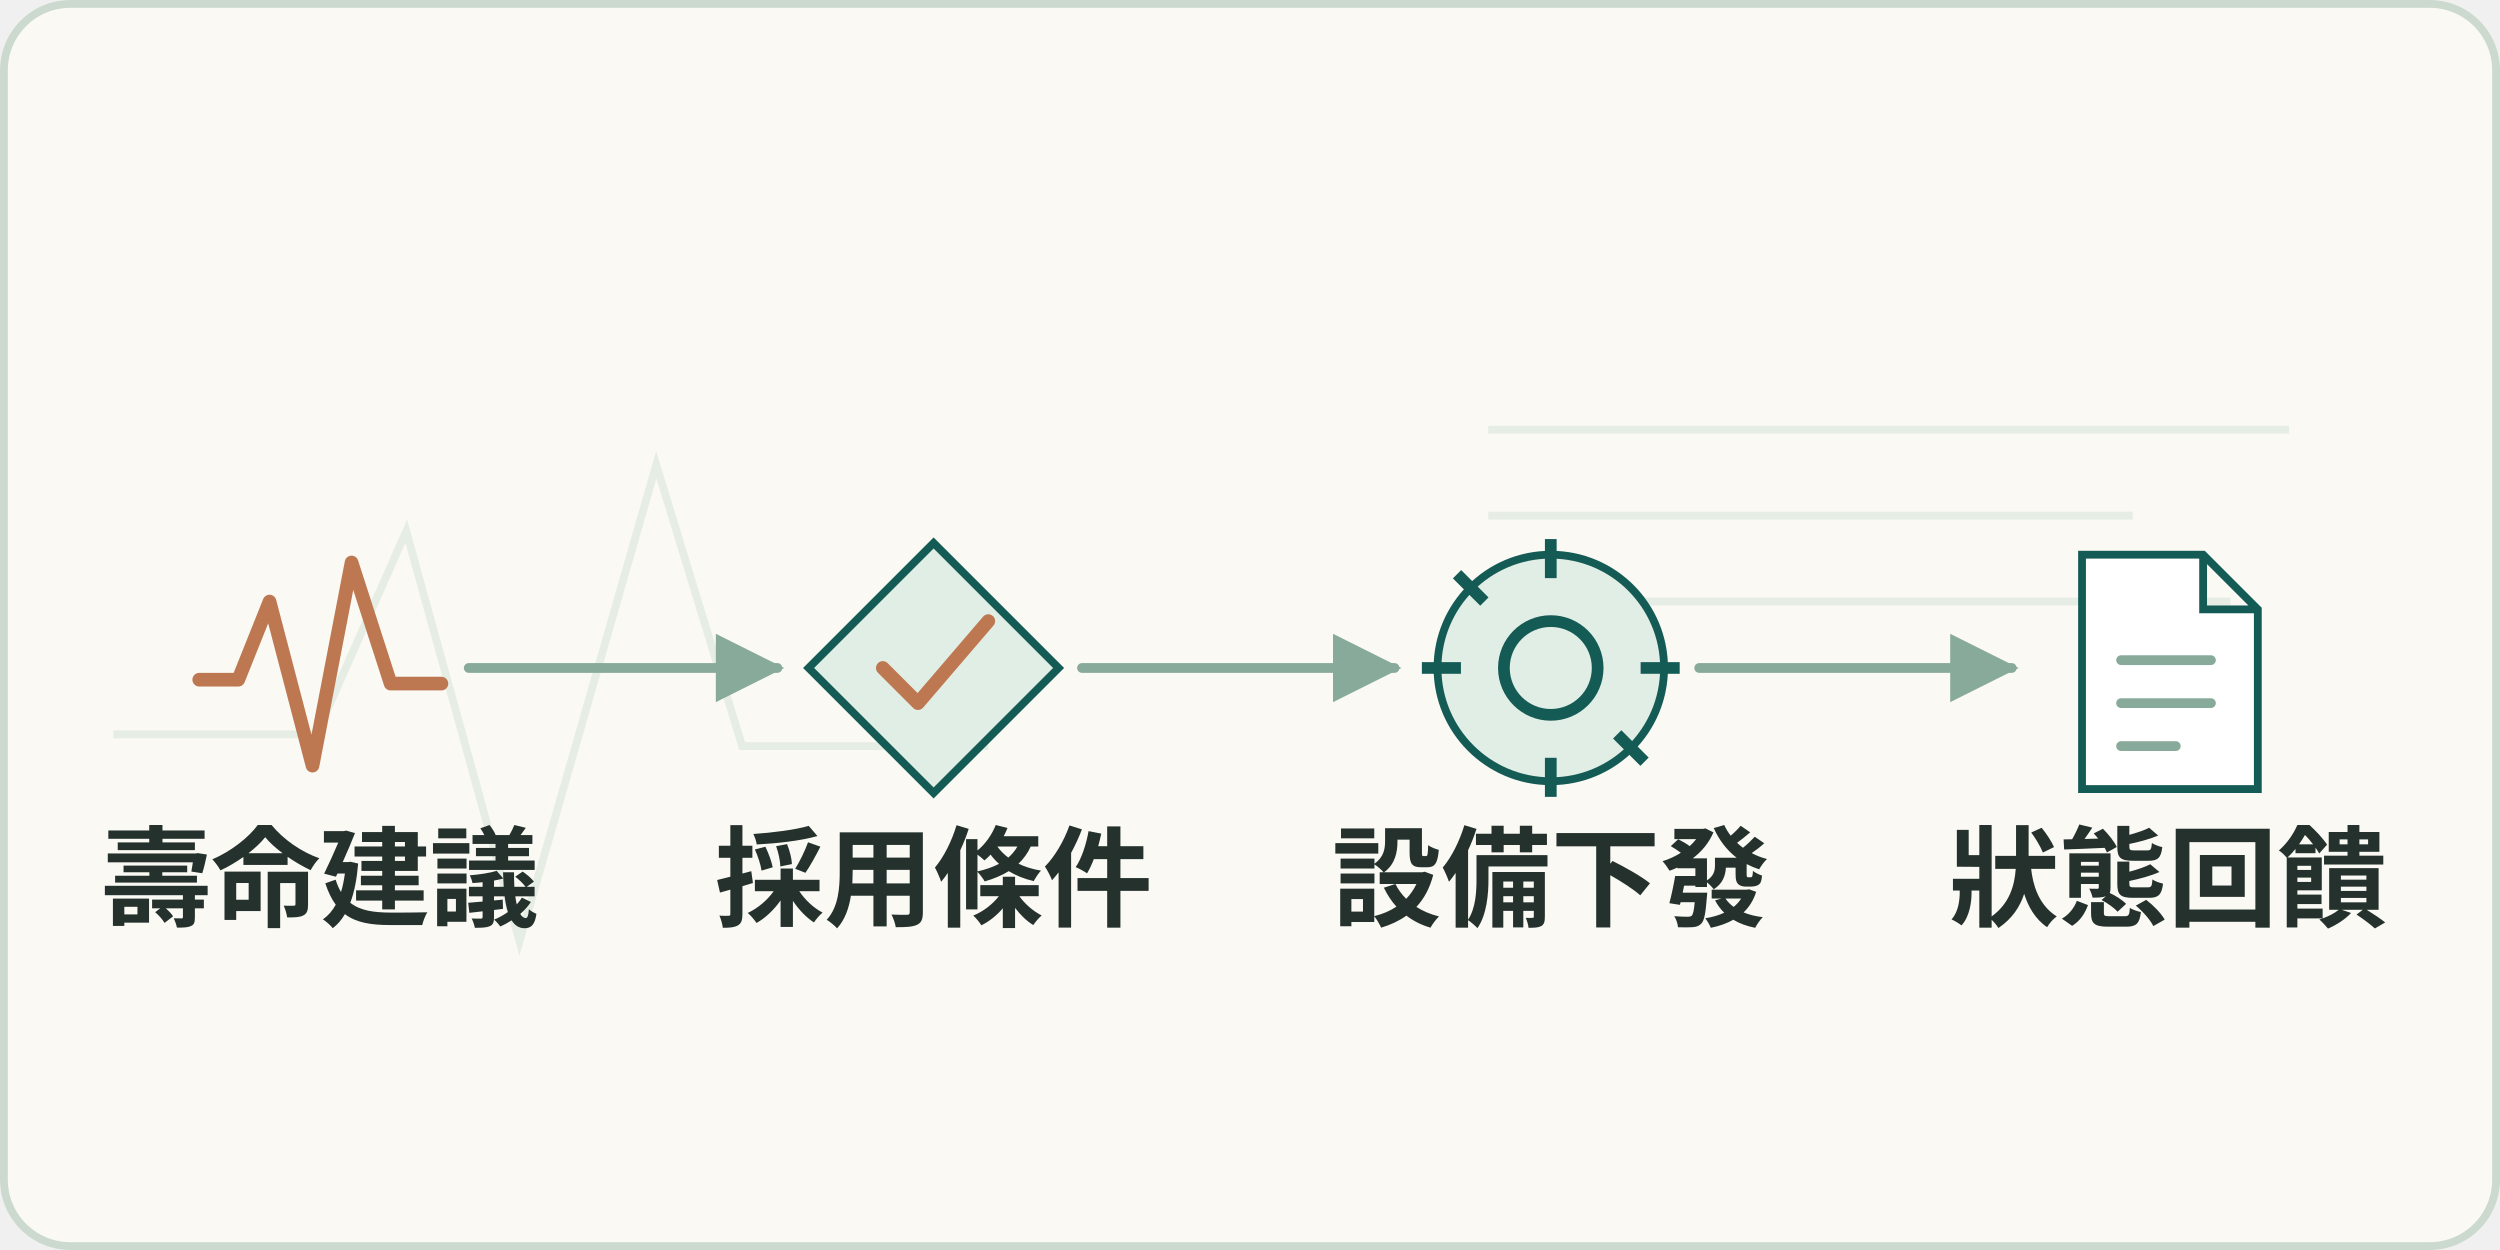
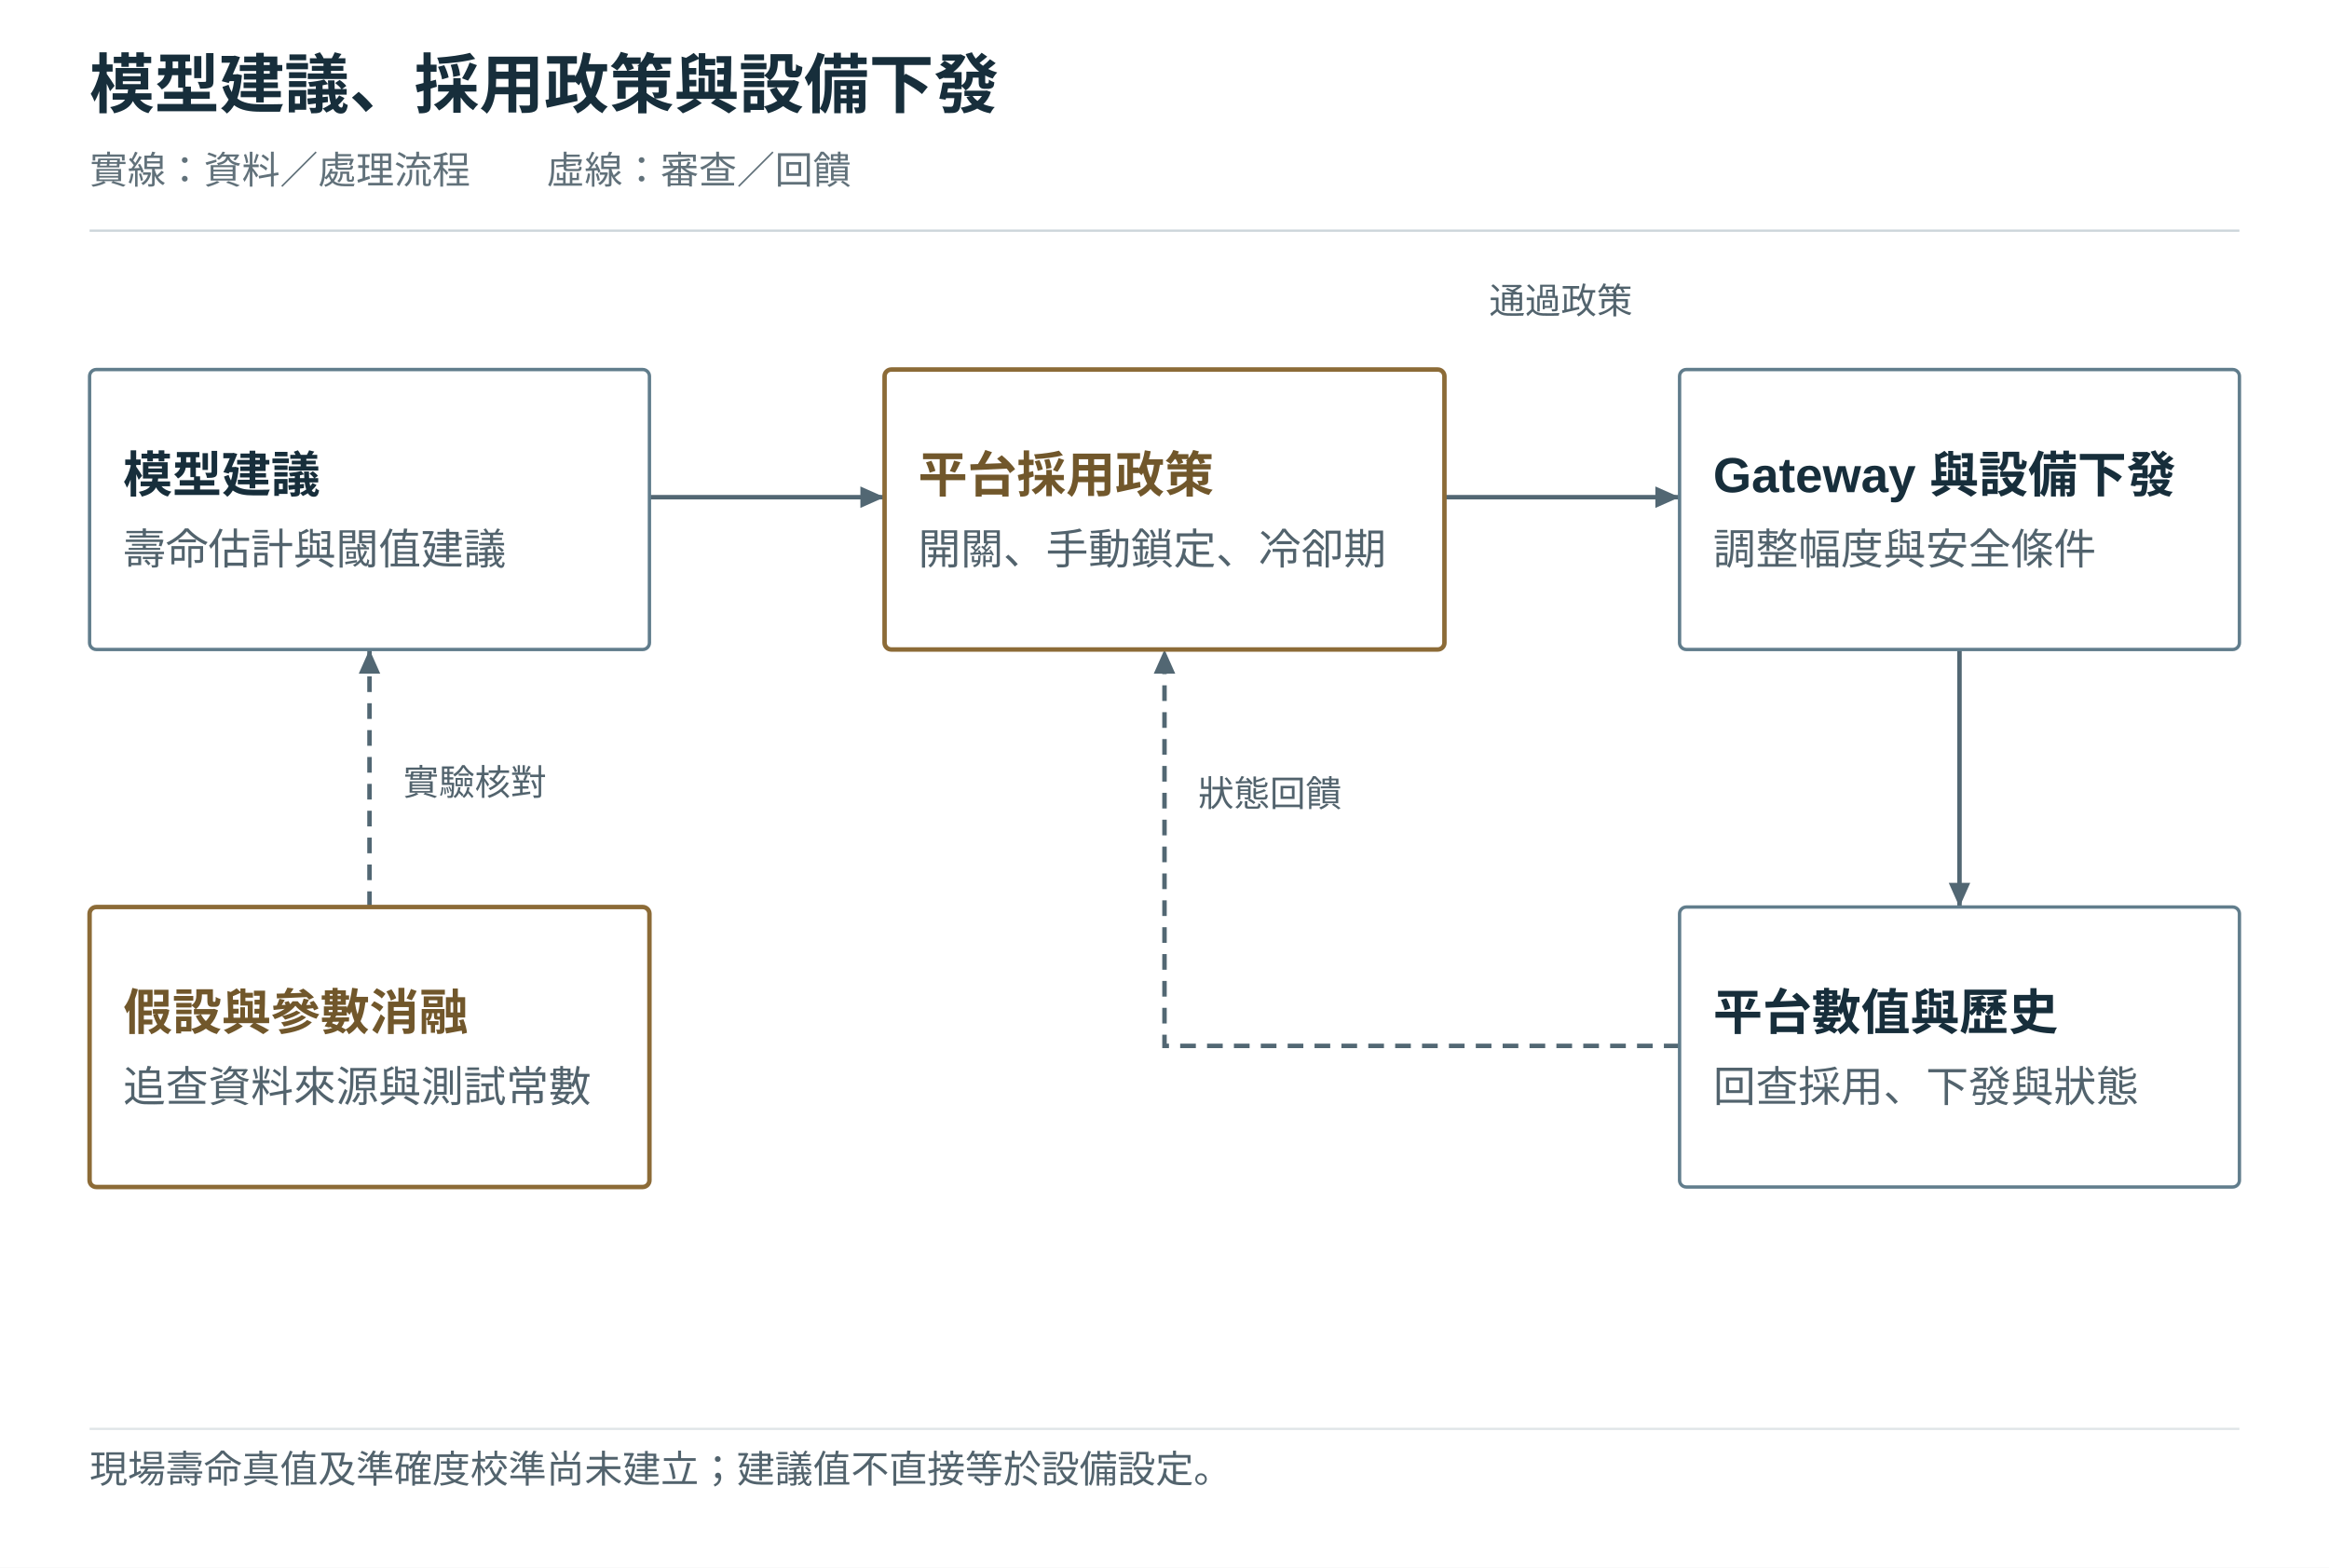
- <svg xmlns="http://www.w3.org/2000/svg" viewBox="0 0 640 320" role="img" aria-labelledby="title desc">
+ <svg xmlns="http://www.w3.org/2000/svg" viewBox="0 0 1040 700" role="img" aria-labelledby="title desc" lang="zh-Hant">
  <defs>
-     <marker id="arrow-rul-threshold" viewBox="0 0 10 10" refX="9" refY="5" markerWidth="7" markerHeight="7" orient="auto-start-reverse">
-       <path d="M0 0L10 5 0 10Z" fill="#88aa9a" />
+     <marker id="rul-threshold-zh" viewBox="0 0 10 10" refX="9" refY="5" markerWidth="6" markerHeight="6" orient="auto">
+       <path d="M0 1L9 5L0 9Z" fill="#526773" />
    </marker>
  </defs>
-   <rect width="640" height="320" rx="18" fill="#faf9f4" />
-   <rect x="1" y="1" width="638" height="318" rx="17" fill="none" stroke="#cbd9cf" stroke-width="2" />
-   <g opacity=".65">
-     <path d="M29 188h52l23-52 29 105 35-122 22 72h63" fill="none" stroke="#dce6dc" stroke-width="2" />
-     <path d="M381 110h205M381 132h165M381 154h190" fill="none" stroke="#dce6dc" stroke-width="2" />
-   </g>
-   <path d="M120.0 171.0 Q159.5 171.0 199.0 171.0" fill="none" stroke="#88aa9a" stroke-width="2.5" stroke-linecap="round" marker-end="url(#arrow-rul-threshold)" />
-   <path d="M277.0 171.0 Q317.0 171.0 357.0 171.0" fill="none" stroke="#88aa9a" stroke-width="2.5" stroke-linecap="round" marker-end="url(#arrow-rul-threshold)" />
-   <path d="M435.0 171.0 Q475.0 171.0 515.0 171.0" fill="none" stroke="#88aa9a" stroke-width="2.5" stroke-linecap="round" marker-end="url(#arrow-rul-threshold)" />
-   <g transform="translate(82 171)">
-     <path d="M-31 3h10l8-20 11 42 10-52 10 31h13" fill="none" stroke="#bd7851" stroke-width="3.5" stroke-linecap="round" stroke-linejoin="round" />
-     <text x="0" y="64" text-anchor="middle" fill="#24312d" font-family="Noto Sans TC,Microsoft JhengHei,Arial,sans-serif" font-weight="700" font-size="28">壽命建議</text>
-   </g>
-   <g transform="translate(239 171)">
-     <path d="M0-32 32 0 0 32-32 0Z" fill="#e1eee5" stroke="#155b55" stroke-width="2" />
-     <path d="m-13 0 9 9 18-21" fill="none" stroke="#bd7851" stroke-width="3.5" stroke-linecap="round" stroke-linejoin="round" />
-     <text x="0" y="64" text-anchor="middle" fill="#24312d" font-family="Noto Sans TC,Microsoft JhengHei,Arial,sans-serif" font-weight="700" font-size="28">採用條件</text>
-   </g>
-   <g transform="translate(397 171)">
-     <circle r="29" fill="#e1eee5" stroke="#155b55" stroke-width="2" />
-     <circle r="12" fill="none" stroke="#155b55" stroke-width="3" />
-     <path d="M0-23v-10M0 23v10M-23 0h-10M23 0h10M-17-17l-7-7M17 17l7 7" stroke="#155b55" stroke-width="3" />
-     <text x="0" y="64" text-anchor="middle" fill="#24312d" font-family="Noto Sans TC,Microsoft JhengHei,Arial,sans-serif" font-weight="700" font-size="28">設備下發</text>
-   </g>
-   <g transform="translate(555 171)">
-     <path d="M-22-29h31l14 14v46h-45zM9-29v14h14" fill="#fff" stroke="#155b55" stroke-width="2" />
-     <path d="M-12-2h23M-12 9h23M-12 20h14" stroke="#88aa9a" stroke-width="2.5" stroke-linecap="round" />
-     <text x="0" y="64" text-anchor="middle" fill="#24312d" font-family="Noto Sans TC,Microsoft JhengHei,Arial,sans-serif" font-weight="700" font-size="28">狀態回饋</text>
+   <rect width="1040" height="700" fill="#fff" />
+   <g font-family="Arial,Microsoft JhengHei,sans-serif">
+     <text x="40" y="48" fill="#172e3b" font-size="29" font-weight="600">
+       <tspan x="40" dy="0">模型建議、採用政策與設備下發</tspan>
+     </text>
+     <text x="40" y="82" fill="#61717a" font-size="17">
+       <tspan x="40" dy="0">實線：資料／處理流程　　虛線：審查／回饋</tspan>
+     </text>
+     <path d="M40 103H1000" stroke="#ccd5da" />
+     <path d="M165 405V290" fill="none" stroke="#526773" stroke-width="2" stroke-dasharray="7 5" marker-end="url(#rul-threshold-zh)" />
+     <path d="M290 222H395" fill="none" stroke="#526773" stroke-width="2" marker-end="url(#rul-threshold-zh)" />
+     <path d="M645 222H750" fill="none" stroke="#526773" stroke-width="2" marker-end="url(#rul-threshold-zh)" />
+     <path d="M875 280V405" fill="none" stroke="#526773" stroke-width="2" marker-end="url(#rul-threshold-zh)" />
+     <path d="M750 467H520V290" fill="none" stroke="#526773" stroke-width="2" stroke-dasharray="7 5" marker-end="url(#rul-threshold-zh)" />
+     <rect x="40" y="165" width="250" height="125" rx="3" fill="#fff" stroke="#617d8c" stroke-width="1.5" />
+     <text x="55" y="219.76" fill="#172e3b" font-size="22" font-weight="600">
+       <tspan x="55" dy="0">模型建議</tspan>
+     </text>
+     <text x="55" y="251.92" fill="#52636d" font-size="19">
+       <tspan x="55" dy="0">壽命估計與閾值建議</tspan>
+     </text>
+     <rect x="395" y="165" width="250" height="125" rx="3" fill="#fff" stroke="#8c6b37" stroke-width="2" />
+     <text x="410" y="219.76" fill="#71572b" font-size="22" font-weight="600">
+       <tspan x="410" dy="0">平台採用政策</tspan>
+     </text>
+     <text x="410" y="251.92" fill="#52636d" font-size="19">
+       <tspan x="410" dy="0">開關、手動鎖定、冷卻期</tspan>
+     </text>
+     <rect x="750" y="165" width="250" height="125" rx="3" fill="#fff" stroke="#617d8c" stroke-width="1.5" />
+     <text x="765" y="219.76" fill="#172e3b" font-size="22" font-weight="600">
+       <tspan x="765" dy="0">Gateway 與設備下發</tspan>
+     </text>
+     <text x="765" y="251.92" fill="#52636d" font-size="19">
+       <tspan x="765" dy="0">調整幅度與安全條件</tspan>
+     </text>
+     <rect x="40" y="405" width="250" height="125" rx="3" fill="#fff" stroke="#8c6b37" stroke-width="2" />
+     <text x="55" y="459.76" fill="#71572b" font-size="22" font-weight="600">
+       <tspan x="55" dy="0">假設與參數消融</tspan>
+     </text>
+     <text x="55" y="491.92" fill="#52636d" font-size="19">
+       <tspan x="55" dy="0">追查資料來源與測試常數</tspan>
+     </text>
+     <rect x="750" y="405" width="250" height="125" rx="3" fill="#fff" stroke="#617d8c" stroke-width="1.5" />
+     <text x="765" y="459.76" fill="#172e3b" font-size="22" font-weight="600">
+       <tspan x="765" dy="0">平台數值與歷史</tspan>
+     </text>
+     <text x="765" y="491.92" fill="#52636d" font-size="19">
+       <tspan x="765" dy="0">回查採用、下發與狀態</tspan>
+     </text>
+     <rect x="176" y="338" width="76" height="23.48" fill="#fff" />
+     <text x="180" y="355" fill="#52636d" font-size="16">
+       <tspan x="180" dy="0">實驗核對</tspan>
+     </text>
+     <rect x="661" y="123" width="76" height="23.48" fill="#fff" />
+     <text x="665" y="140" fill="#52636d" font-size="16">
+       <tspan x="665" dy="0">通過政策</tspan>
+     </text>
+     <rect x="531" y="343" width="76" height="23.48" fill="#fff" />
+     <text x="535" y="360" fill="#52636d" font-size="16">
+       <tspan x="535" dy="0">狀態回饋</tspan>
+     </text>
+     <path d="M40 638H1000" stroke="#e0e5e8" />
+     <text x="40" y="662" fill="#52636d" font-size="17">
+       <tspan x="40" dy="0">現場壽命真值及準確度校準尚未建立；建議值不直接等於設備設定。</tspan>
+     </text>
  </g>
</svg>
